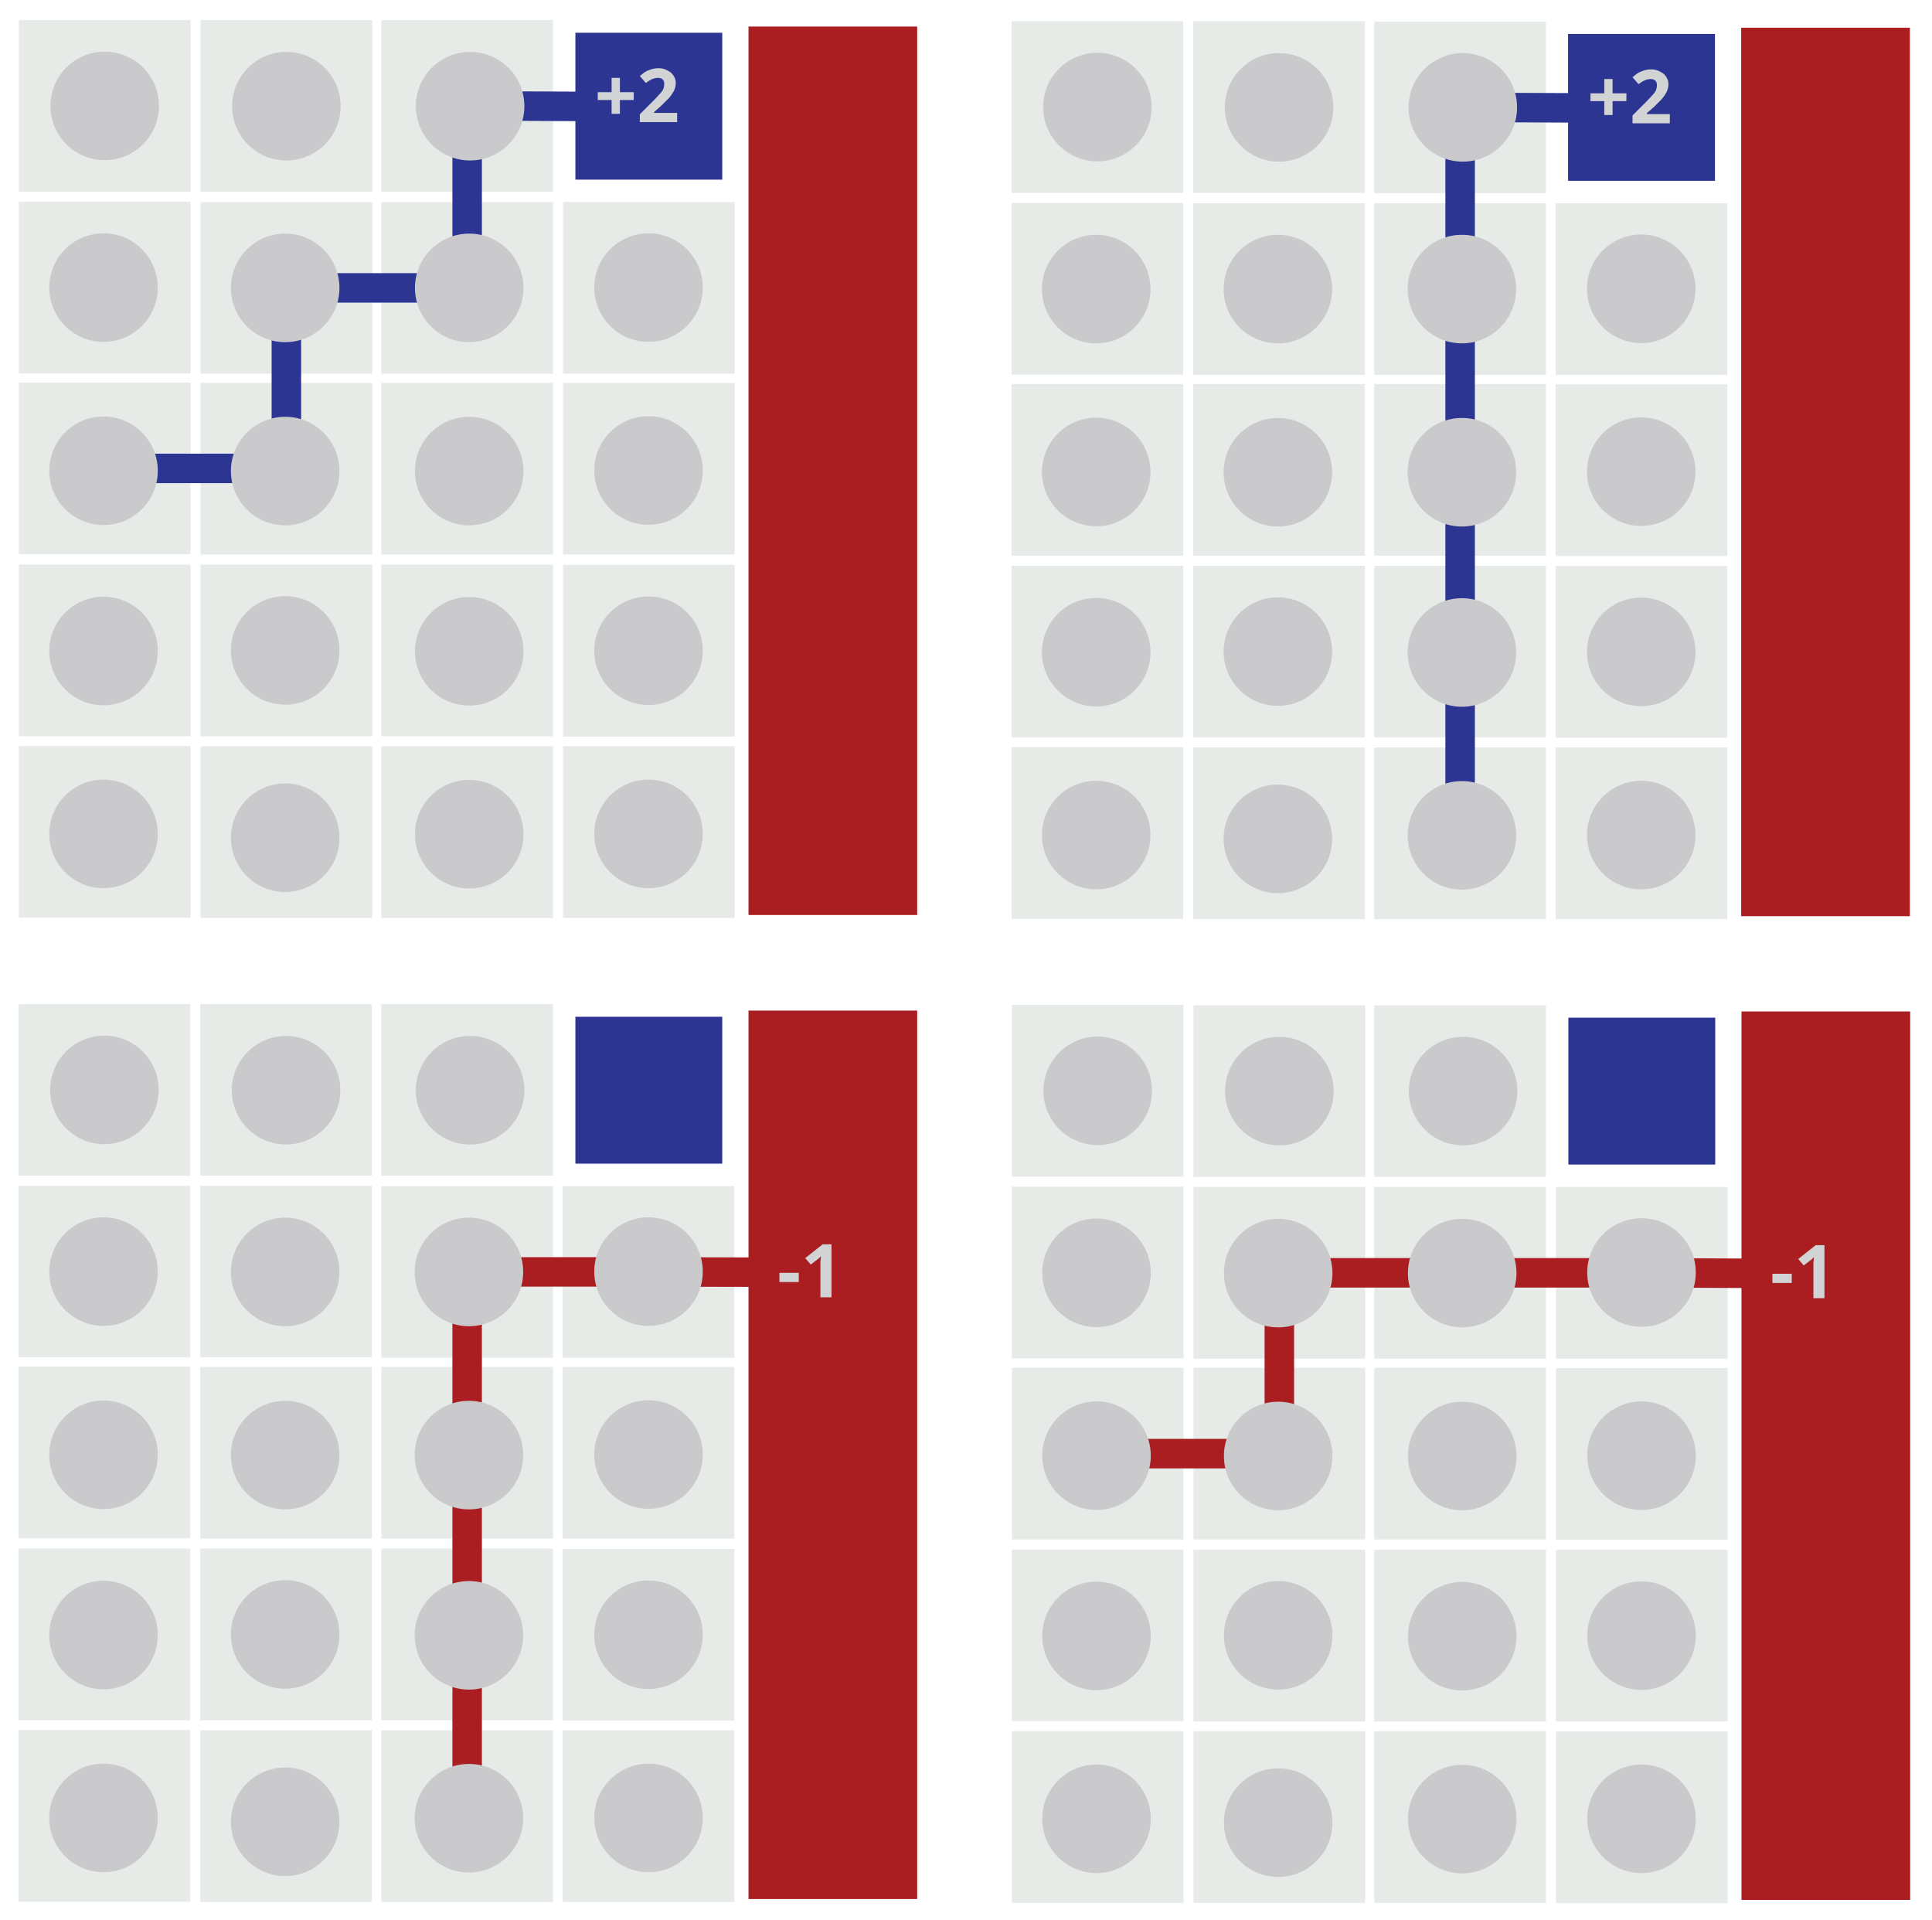
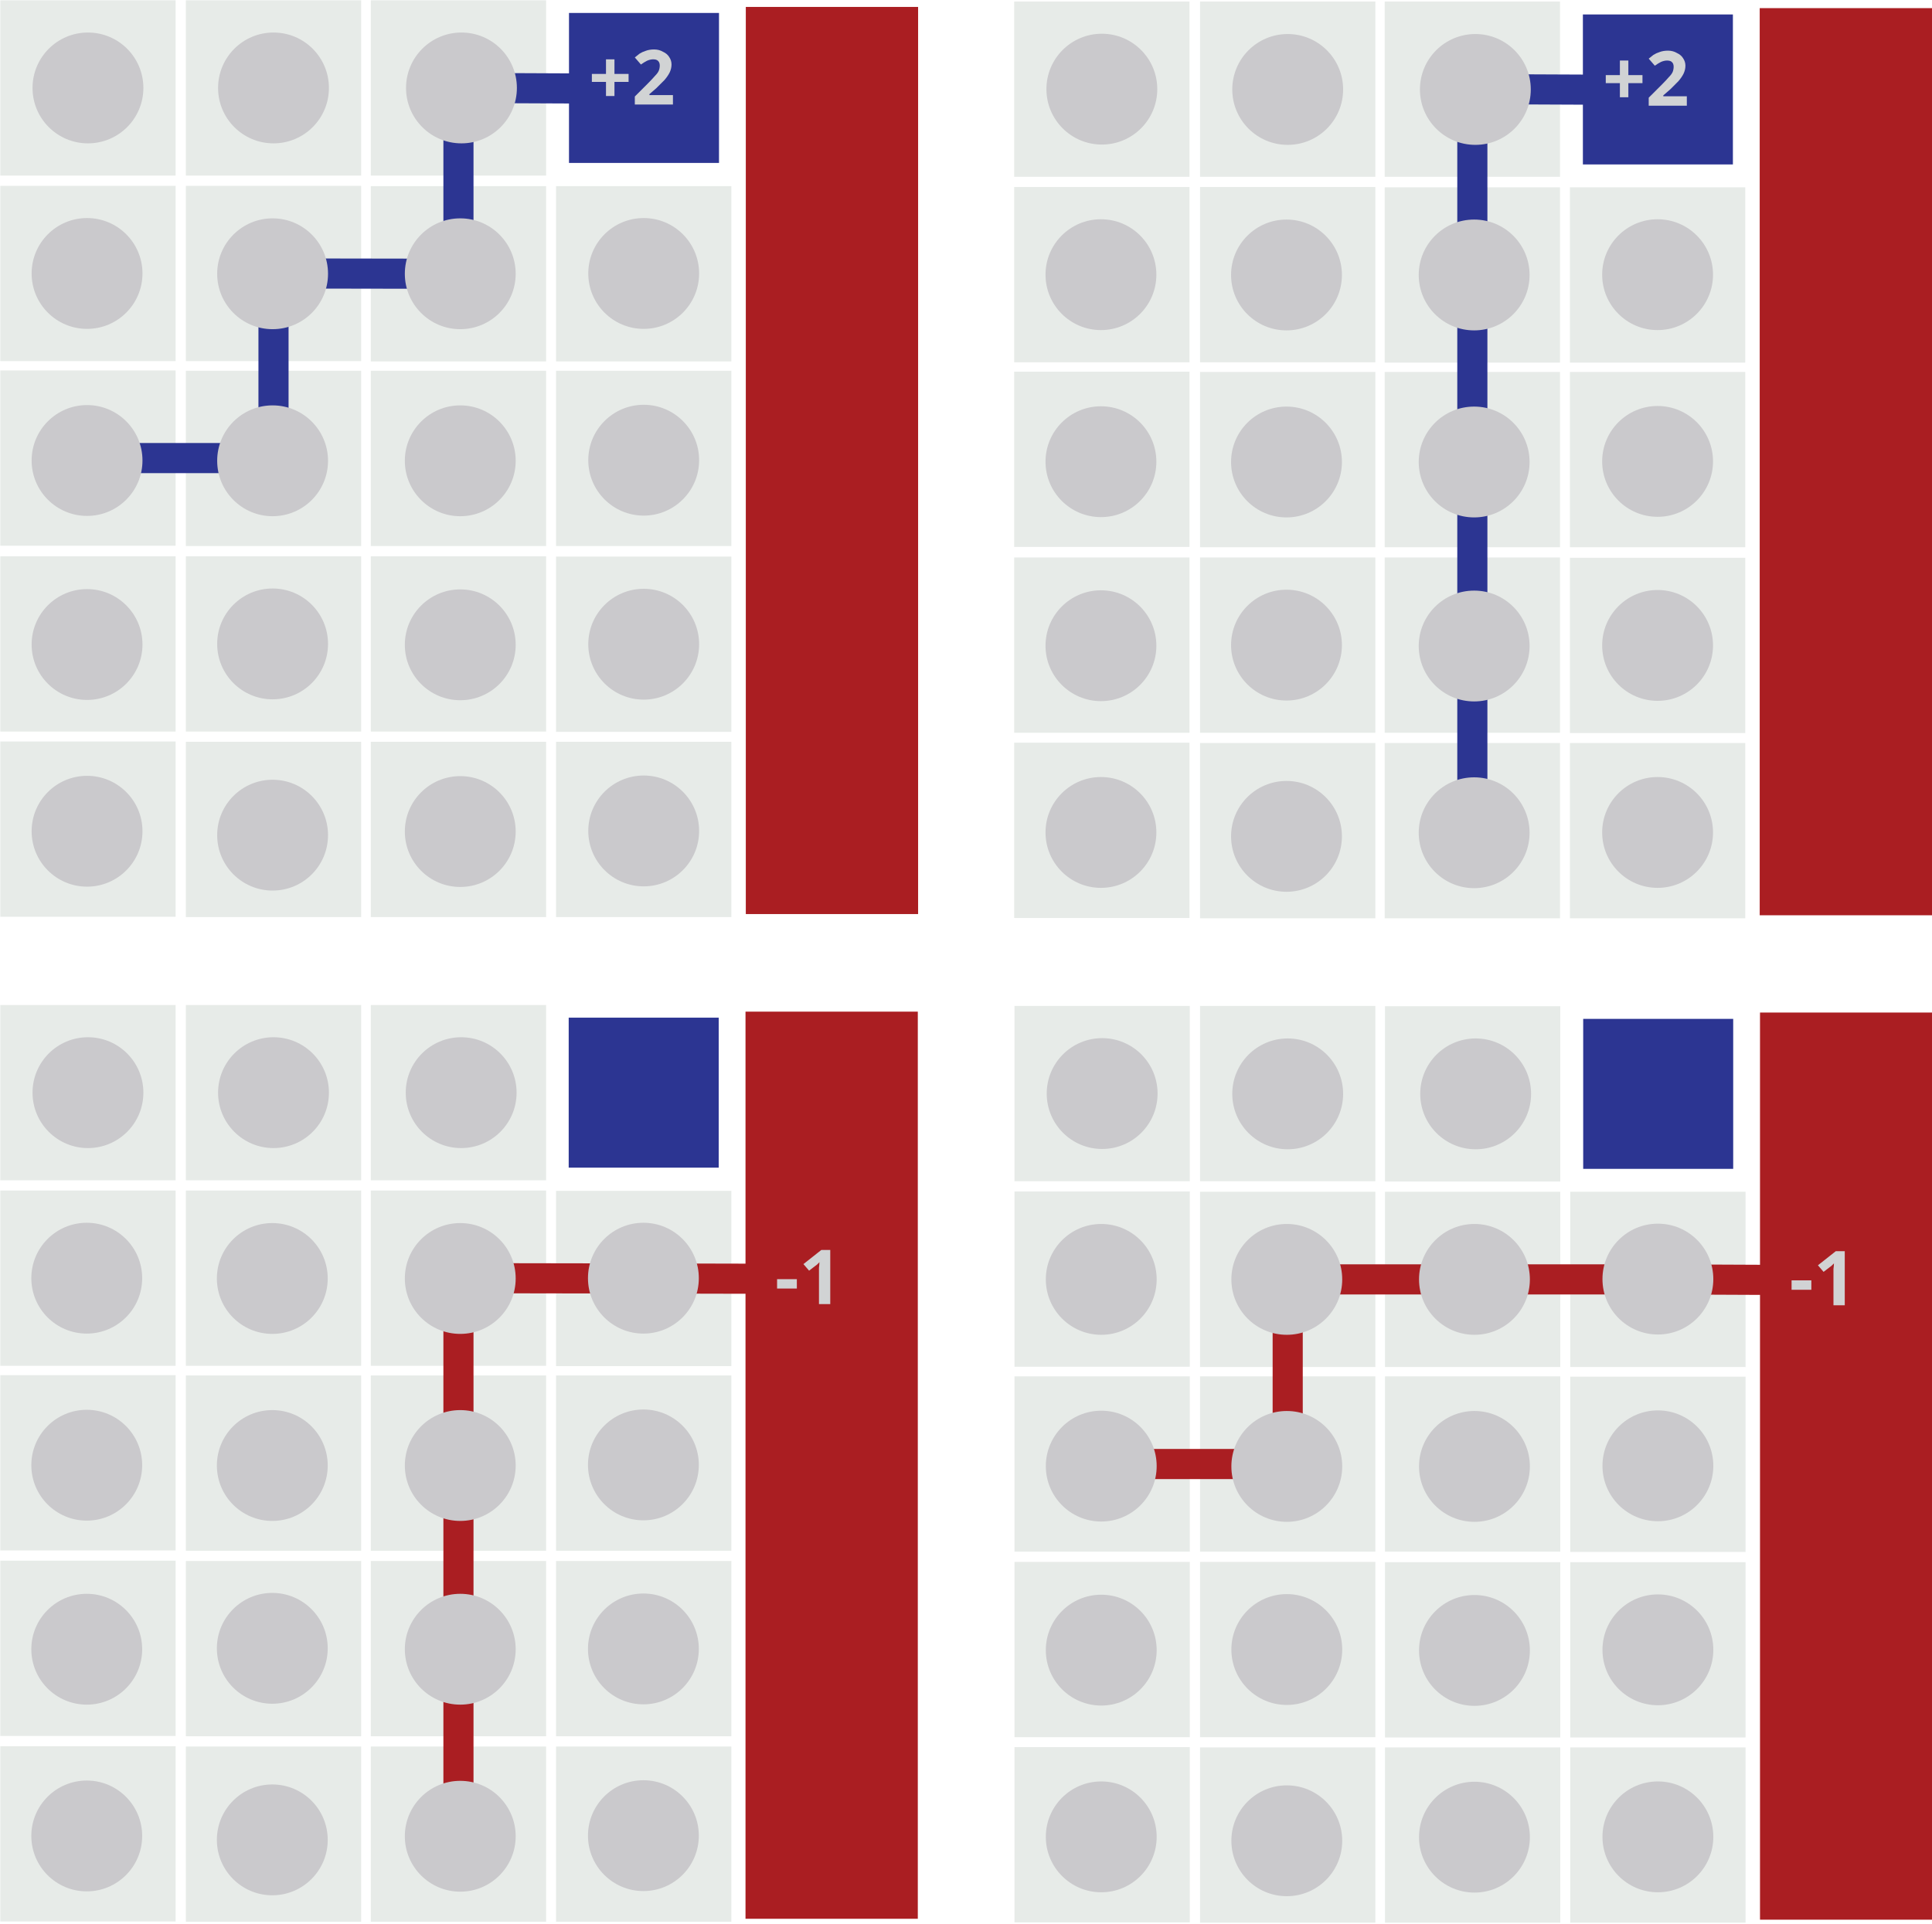
- <svg xmlns="http://www.w3.org/2000/svg" id="Layer_1" data-name="Layer 1" viewBox="0 0 65.51 65.08">
+ <svg xmlns="http://www.w3.org/2000/svg" id="Layer_1" data-name="Layer 1" viewBox="0 0 64.14 63.86">
  <defs>
    <style>.cls-1{fill:#2c3592;}.cls-2{fill:#e7ebe8;}.cls-3{fill:#cac9cc;}.cls-4{fill:#aa1e22;}.cls-5,.cls-7{fill:none;stroke-linecap:round;stroke-linejoin:round;}.cls-5{stroke:#2c3592;}.cls-6{font-size:2.52px;fill:#d1d3d4;font-family:MyriadPro-Semibold, Myriad Pro;font-weight:700;}.cls-7{stroke:#aa1e22;}</style>
  </defs>
-   <rect class="cls-1" x="19.51" y="1.11" width="4.98" height="4.98" />
-   <rect class="cls-2" x="0.64" y="0.68" width="5.82" height="5.82" />
-   <rect class="cls-2" x="6.8" y="0.68" width="5.82" height="5.82" />
-   <rect class="cls-2" x="12.93" y="0.68" width="5.82" height="5.82" />
-   <rect class="cls-2" x="0.64" y="6.84" width="5.82" height="5.82" />
-   <rect class="cls-2" x="6.8" y="6.85" width="5.82" height="5.82" />
-   <rect class="cls-2" x="12.93" y="6.85" width="5.82" height="5.82" />
-   <rect class="cls-2" x="19.09" y="6.85" width="5.82" height="5.82" />
-   <rect class="cls-2" x="0.64" y="12.97" width="5.82" height="5.82" />
-   <rect class="cls-2" x="6.8" y="12.98" width="5.82" height="5.82" />
-   <rect class="cls-2" x="12.93" y="12.98" width="5.82" height="5.82" />
-   <rect class="cls-2" x="19.09" y="12.98" width="5.82" height="5.82" />
-   <rect class="cls-2" x="0.64" y="19.14" width="5.82" height="5.82" />
-   <rect class="cls-2" x="6.8" y="19.14" width="5.82" height="5.82" />
-   <rect class="cls-2" x="12.93" y="19.14" width="5.82" height="5.82" />
-   <rect class="cls-2" x="19.09" y="19.15" width="5.82" height="5.82" />
-   <rect class="cls-2" x="0.64" y="25.29" width="5.82" height="5.82" />
-   <rect class="cls-2" x="6.8" y="25.3" width="5.82" height="5.82" />
-   <rect class="cls-2" x="12.93" y="25.3" width="5.82" height="5.82" />
-   <rect class="cls-2" x="19.09" y="25.3" width="5.82" height="5.82" />
-   <circle class="cls-3" cx="3.55" cy="3.59" r="1.84" />
-   <circle class="cls-3" cx="9.71" cy="3.6" r="1.84" />
-   <circle class="cls-3" cx="3.51" cy="9.75" r="1.84" />
-   <circle class="cls-3" cx="21.99" cy="15.95" r="1.84" />
-   <circle class="cls-3" cx="3.51" cy="22.07" r="1.84" />
-   <circle class="cls-3" cx="9.67" cy="22.05" r="1.84" />
-   <circle class="cls-3" cx="21.99" cy="22.06" r="1.84" />
-   <circle class="cls-3" cx="3.51" cy="28.27" r="1.84" />
-   <circle class="cls-3" cx="9.67" cy="28.4" r="1.84" />
-   <circle class="cls-3" cx="21.99" cy="28.27" r="1.84" />
-   <rect class="cls-4" x="25.38" y="0.9" width="5.72" height="30.12" />
-   <line class="cls-5" x1="3.55" y1="15.88" x2="9.71" y2="15.88" />
-   <line class="cls-5" x1="9.71" y1="9.76" x2="9.71" y2="15.89" />
-   <line class="cls-5" x1="15.84" y1="9.76" x2="9.71" y2="9.76" />
-   <line class="cls-5" x1="15.84" y1="3.59" x2="15.84" y2="9.76" />
-   <line class="cls-5" x1="20.41" y1="3.61" x2="15.84" y2="3.59" />
-   <text class="cls-6" transform="translate(20.16 4.14)">+2</text>
-   <circle class="cls-3" cx="15.94" cy="3.6" r="1.84" />
-   <circle class="cls-3" cx="9.67" cy="9.76" r="1.84" />
-   <circle class="cls-3" cx="15.91" cy="9.76" r="1.84" />
-   <circle class="cls-3" cx="21.99" cy="9.75" r="1.84" />
-   <circle class="cls-3" cx="3.51" cy="15.96" r="1.84" />
-   <circle class="cls-3" cx="9.67" cy="15.97" r="1.84" />
-   <circle class="cls-3" cx="15.91" cy="15.97" r="1.84" />
-   <circle class="cls-3" cx="15.91" cy="22.08" r="1.84" />
-   <circle class="cls-3" cx="15.91" cy="28.28" r="1.84" />
-   <rect class="cls-1" x="19.51" y="34.47" width="4.98" height="4.98" />
-   <rect class="cls-2" x="0.63" y="34.04" width="5.82" height="5.82" />
-   <rect class="cls-2" x="6.79" y="34.04" width="5.82" height="5.82" />
-   <rect class="cls-2" x="12.93" y="34.04" width="5.82" height="5.82" />
-   <rect class="cls-2" x="0.63" y="40.2" width="5.82" height="5.82" />
-   <rect class="cls-2" x="6.79" y="40.2" width="5.82" height="5.82" />
-   <rect class="cls-2" x="12.93" y="40.21" width="5.82" height="5.82" />
-   <rect class="cls-2" x="19.08" y="40.21" width="5.82" height="5.82" />
-   <rect class="cls-2" x="0.63" y="46.33" width="5.82" height="5.82" />
-   <rect class="cls-2" x="6.79" y="46.34" width="5.82" height="5.82" />
-   <rect class="cls-2" x="12.93" y="46.34" width="5.82" height="5.82" />
-   <rect class="cls-2" x="19.08" y="46.34" width="5.82" height="5.82" />
-   <rect class="cls-2" x="0.63" y="52.5" width="5.82" height="5.82" />
-   <rect class="cls-2" x="6.79" y="52.5" width="5.82" height="5.82" />
-   <rect class="cls-2" x="12.93" y="52.5" width="5.82" height="5.82" />
-   <rect class="cls-2" x="19.08" y="52.51" width="5.82" height="5.82" />
-   <rect class="cls-2" x="0.63" y="58.65" width="5.82" height="5.82" />
-   <rect class="cls-2" x="6.79" y="58.66" width="5.82" height="5.82" />
-   <rect class="cls-2" x="12.93" y="58.66" width="5.82" height="5.82" />
-   <rect class="cls-2" x="19.08" y="58.66" width="5.82" height="5.82" />
-   <circle class="cls-3" cx="3.54" cy="36.95" r="1.84" />
-   <circle class="cls-3" cx="9.7" cy="36.96" r="1.84" />
-   <circle class="cls-3" cx="3.51" cy="43.11" r="1.84" />
-   <circle class="cls-3" cx="21.99" cy="49.31" r="1.84" />
-   <circle class="cls-3" cx="3.51" cy="55.43" r="1.84" />
-   <circle class="cls-3" cx="9.67" cy="55.41" r="1.84" />
-   <circle class="cls-3" cx="21.99" cy="55.42" r="1.84" />
-   <circle class="cls-3" cx="3.51" cy="61.63" r="1.84" />
-   <circle class="cls-3" cx="9.67" cy="61.76" r="1.84" />
-   <circle class="cls-3" cx="21.99" cy="61.63" r="1.84" />
-   <rect class="cls-4" x="25.38" y="34.26" width="5.72" height="30.12" />
-   <line class="cls-7" x1="15.84" y1="61.57" x2="15.84" y2="55.41" />
-   <line class="cls-7" x1="15.84" y1="49.25" x2="15.84" y2="55.41" />
-   <line class="cls-7" x1="15.84" y1="43.12" x2="15.84" y2="49.25" />
-   <line class="cls-7" x1="21.99" y1="43.12" x2="15.84" y2="43.12" />
-   <line class="cls-7" x1="26.49" y1="43.13" x2="21.99" y2="43.12" />
-   <text class="cls-6" transform="translate(26.35 43.98)">-1</text>
-   <circle class="cls-3" cx="15.94" cy="36.96" r="1.84" />
-   <circle class="cls-3" cx="9.67" cy="43.12" r="1.84" />
-   <circle class="cls-3" cx="15.9" cy="43.12" r="1.84" />
-   <circle class="cls-3" cx="21.99" cy="43.11" r="1.84" />
-   <circle class="cls-3" cx="3.51" cy="49.32" r="1.84" />
-   <circle class="cls-3" cx="9.67" cy="49.33" r="1.84" />
-   <circle class="cls-3" cx="15.9" cy="49.33" r="1.84" />
-   <circle class="cls-3" cx="15.9" cy="55.44" r="1.84" />
-   <circle class="cls-3" cx="15.9" cy="61.64" r="1.84" />
-   <rect class="cls-1" x="53.17" y="1.15" width="4.98" height="4.98" />
-   <rect class="cls-2" x="34.3" y="0.72" width="5.82" height="5.82" />
-   <rect class="cls-2" x="40.46" y="0.72" width="5.82" height="5.82" />
-   <rect class="cls-2" x="46.6" y="0.73" width="5.82" height="5.82" />
-   <rect class="cls-2" x="34.3" y="6.88" width="5.82" height="5.82" />
-   <rect class="cls-2" x="40.46" y="6.89" width="5.82" height="5.82" />
-   <rect class="cls-2" x="46.6" y="6.89" width="5.82" height="5.82" />
-   <rect class="cls-2" x="52.75" y="6.89" width="5.82" height="5.82" />
-   <rect class="cls-2" x="34.3" y="13.02" width="5.82" height="5.82" />
-   <rect class="cls-2" x="40.46" y="13.02" width="5.82" height="5.82" />
-   <rect class="cls-2" x="46.6" y="13.02" width="5.82" height="5.82" />
-   <rect class="cls-2" x="52.75" y="13.03" width="5.82" height="5.82" />
-   <rect class="cls-2" x="34.3" y="19.18" width="5.82" height="5.82" />
-   <rect class="cls-2" x="40.46" y="19.18" width="5.82" height="5.82" />
-   <rect class="cls-2" x="46.6" y="19.18" width="5.82" height="5.82" />
-   <rect class="cls-2" x="52.75" y="19.19" width="5.82" height="5.82" />
-   <rect class="cls-2" x="34.3" y="25.33" width="5.82" height="5.82" />
-   <rect class="cls-2" x="40.46" y="25.34" width="5.82" height="5.82" />
-   <rect class="cls-2" x="46.6" y="25.34" width="5.82" height="5.82" />
-   <rect class="cls-2" x="52.75" y="25.34" width="5.82" height="5.82" />
-   <circle class="cls-3" cx="37.21" cy="3.63" r="1.84" />
-   <circle class="cls-3" cx="43.37" cy="3.64" r="1.84" />
-   <circle class="cls-3" cx="37.17" cy="9.8" r="1.84" />
-   <circle class="cls-3" cx="55.65" cy="15.99" r="1.84" />
-   <circle class="cls-3" cx="37.17" cy="22.11" r="1.84" />
-   <circle class="cls-3" cx="43.33" cy="22.09" r="1.84" />
-   <circle class="cls-3" cx="55.65" cy="22.1" r="1.84" />
-   <circle class="cls-3" cx="37.17" cy="28.31" r="1.84" />
-   <circle class="cls-3" cx="43.33" cy="28.44" r="1.84" />
-   <circle class="cls-3" cx="55.65" cy="28.31" r="1.84" />
-   <rect class="cls-4" x="59.04" y="0.94" width="5.72" height="30.12" />
-   <line class="cls-5" x1="49.51" y1="3.64" x2="49.51" y2="9.8" />
-   <line class="cls-5" x1="54.07" y1="3.66" x2="49.51" y2="3.64" />
-   <line class="cls-5" x1="49.51" y1="28.25" x2="49.51" y2="22.09" />
-   <line class="cls-5" x1="49.51" y1="15.93" x2="49.51" y2="22.09" />
-   <line class="cls-5" x1="49.51" y1="9.8" x2="49.51" y2="15.93" />
-   <text class="cls-6" transform="translate(53.82 4.18)">+2</text>
-   <circle class="cls-3" cx="49.6" cy="3.64" r="1.84" />
-   <circle class="cls-3" cx="43.33" cy="9.8" r="1.84" />
-   <circle class="cls-3" cx="49.57" cy="9.8" r="1.84" />
-   <circle class="cls-3" cx="55.65" cy="9.79" r="1.84" />
-   <circle class="cls-3" cx="37.17" cy="16" r="1.84" />
-   <circle class="cls-3" cx="43.33" cy="16.01" r="1.84" />
-   <circle class="cls-3" cx="49.57" cy="16.01" r="1.84" />
-   <circle class="cls-3" cx="49.57" cy="22.12" r="1.84" />
-   <circle class="cls-3" cx="49.57" cy="28.32" r="1.84" />
-   <rect class="cls-1" x="53.18" y="34.5" width="4.98" height="4.98" />
-   <rect class="cls-2" x="34.31" y="34.07" width="5.82" height="5.82" />
-   <rect class="cls-2" x="40.47" y="34.08" width="5.82" height="5.82" />
-   <rect class="cls-2" x="46.6" y="34.08" width="5.82" height="5.82" />
-   <rect class="cls-2" x="34.31" y="40.23" width="5.82" height="5.82" />
-   <rect class="cls-2" x="40.47" y="40.24" width="5.82" height="5.82" />
-   <rect class="cls-2" x="46.6" y="40.24" width="5.82" height="5.82" />
-   <rect class="cls-2" x="52.76" y="40.24" width="5.82" height="5.82" />
-   <rect class="cls-2" x="34.31" y="46.37" width="5.82" height="5.82" />
-   <rect class="cls-2" x="40.47" y="46.37" width="5.82" height="5.82" />
-   <rect class="cls-2" x="46.6" y="46.37" width="5.82" height="5.82" />
-   <rect class="cls-2" x="52.76" y="46.38" width="5.82" height="5.82" />
-   <rect class="cls-2" x="34.31" y="52.53" width="5.82" height="5.82" />
-   <rect class="cls-2" x="40.47" y="52.54" width="5.82" height="5.82" />
-   <rect class="cls-2" x="46.6" y="52.54" width="5.82" height="5.82" />
-   <rect class="cls-2" x="52.76" y="52.54" width="5.82" height="5.82" />
-   <rect class="cls-2" x="34.31" y="58.69" width="5.82" height="5.82" />
-   <rect class="cls-2" x="40.47" y="58.69" width="5.82" height="5.82" />
-   <rect class="cls-2" x="46.6" y="58.69" width="5.82" height="5.82" />
-   <rect class="cls-2" x="52.76" y="58.7" width="5.82" height="5.82" />
-   <circle class="cls-3" cx="37.22" cy="36.98" r="1.84" />
-   <circle class="cls-3" cx="43.38" cy="36.99" r="1.84" />
-   <circle class="cls-3" cx="37.18" cy="43.15" r="1.84" />
-   <circle class="cls-3" cx="55.66" cy="49.35" r="1.84" />
-   <circle class="cls-3" cx="37.18" cy="55.46" r="1.84" />
-   <circle class="cls-3" cx="43.34" cy="55.44" r="1.84" />
-   <circle class="cls-3" cx="55.66" cy="55.45" r="1.84" />
-   <circle class="cls-3" cx="37.18" cy="61.66" r="1.84" />
-   <circle class="cls-3" cx="43.34" cy="61.79" r="1.84" />
-   <circle class="cls-3" cx="55.66" cy="61.66" r="1.84" />
-   <rect class="cls-4" x="59.05" y="34.29" width="5.72" height="30.12" />
-   <line class="cls-7" x1="37.22" y1="49.28" x2="43.38" y2="49.28" />
-   <line class="cls-7" x1="43.38" y1="43.15" x2="43.38" y2="49.28" />
-   <line class="cls-7" x1="49.51" y1="43.15" x2="43.38" y2="43.15" />
-   <line class="cls-7" x1="55.67" y1="43.15" x2="49.51" y2="43.15" />
-   <line class="cls-7" x1="60.17" y1="43.17" x2="55.67" y2="43.15" />
-   <text class="cls-6" transform="translate(60.02 44.01)">-1</text>
-   <circle class="cls-3" cx="49.61" cy="36.99" r="1.84" />
-   <circle class="cls-3" cx="43.34" cy="43.16" r="1.84" />
-   <circle class="cls-3" cx="49.58" cy="43.16" r="1.84" />
-   <circle class="cls-3" cx="55.66" cy="43.14" r="1.84" />
-   <circle class="cls-3" cx="37.18" cy="49.35" r="1.84" />
-   <circle class="cls-3" cx="43.34" cy="49.36" r="1.84" />
-   <circle class="cls-3" cx="49.58" cy="49.36" r="1.84" />
-   <circle class="cls-3" cx="49.58" cy="55.47" r="1.84" />
-   <circle class="cls-3" cx="49.58" cy="61.67" r="1.84" />
+   <rect class="cls-1" x="18.89" y="0.43" width="4.98" height="4.98" />
+   <rect class="cls-2" x="0.01" y="0.01" width="5.82" height="5.82" />
+   <rect class="cls-2" x="6.17" y="0.01" width="5.82" height="5.82" />
+   <rect class="cls-2" x="12.31" y="0.01" width="5.82" height="5.82" />
+   <rect class="cls-2" x="0.01" y="6.17" width="5.82" height="5.82" />
+   <rect class="cls-2" x="6.17" y="6.17" width="5.82" height="5.82" />
+   <rect class="cls-2" x="12.31" y="6.18" width="5.82" height="5.82" />
+   <rect class="cls-2" x="18.46" y="6.18" width="5.82" height="5.82" />
+   <rect class="cls-2" x="0.01" y="12.3" width="5.82" height="5.82" />
+   <rect class="cls-2" x="6.17" y="12.31" width="5.82" height="5.82" />
+   <rect class="cls-2" x="12.31" y="12.31" width="5.82" height="5.82" />
+   <rect class="cls-2" x="18.46" y="12.31" width="5.82" height="5.82" />
+   <rect class="cls-2" x="0.01" y="18.47" width="5.82" height="5.82" />
+   <rect class="cls-2" x="6.17" y="18.47" width="5.82" height="5.82" />
+   <rect class="cls-2" x="12.31" y="18.47" width="5.82" height="5.82" />
+   <rect class="cls-2" x="18.46" y="18.48" width="5.82" height="5.82" />
+   <rect class="cls-2" x="0.01" y="24.62" width="5.82" height="5.82" />
+   <rect class="cls-2" x="6.17" y="24.63" width="5.82" height="5.82" />
+   <rect class="cls-2" x="12.31" y="24.63" width="5.82" height="5.82" />
+   <rect class="cls-2" x="18.46" y="24.63" width="5.82" height="5.82" />
+   <circle class="cls-3" cx="2.92" cy="2.92" r="1.84" />
+   <circle class="cls-3" cx="9.08" cy="2.92" r="1.84" />
+   <circle class="cls-3" cx="2.89" cy="9.08" r="1.84" />
+   <circle class="cls-3" cx="21.37" cy="15.28" r="1.84" />
+   <circle class="cls-3" cx="2.89" cy="21.4" r="1.84" />
+   <circle class="cls-3" cx="9.05" cy="21.38" r="1.84" />
+   <circle class="cls-3" cx="21.37" cy="21.39" r="1.84" />
+   <circle class="cls-3" cx="2.89" cy="27.6" r="1.84" />
+   <circle class="cls-3" cx="9.05" cy="27.73" r="1.84" />
+   <circle class="cls-3" cx="21.37" cy="27.59" r="1.84" />
+   <rect class="cls-4" x="24.76" y="0.23" width="5.72" height="30.12" />
+   <line class="cls-5" x1="2.92" y1="15.21" x2="9.08" y2="15.21" />
+   <line class="cls-5" x1="9.08" y1="9.08" x2="9.08" y2="15.22" />
+   <line class="cls-5" x1="15.22" y1="9.09" x2="9.08" y2="9.08" />
+   <line class="cls-5" x1="15.22" y1="2.92" x2="15.22" y2="9.09" />
+   <line class="cls-5" x1="19.79" y1="2.94" x2="15.22" y2="2.92" />
+   <text class="cls-6" transform="translate(19.54 3.47)">+2</text>
+   <circle class="cls-3" cx="15.32" cy="2.92" r="1.84" />
+   <circle class="cls-3" cx="9.05" cy="9.09" r="1.84" />
+   <circle class="cls-3" cx="15.28" cy="9.09" r="1.84" />
+   <circle class="cls-3" cx="21.37" cy="9.08" r="1.84" />
+   <circle class="cls-3" cx="2.89" cy="15.29" r="1.84" />
+   <circle class="cls-3" cx="9.05" cy="15.3" r="1.84" />
+   <circle class="cls-3" cx="15.28" cy="15.3" r="1.84" />
+   <circle class="cls-3" cx="15.28" cy="21.41" r="1.84" />
+   <circle class="cls-3" cx="15.28" cy="27.61" r="1.84" />
+   <rect class="cls-1" x="18.88" y="33.79" width="4.98" height="4.98" />
+   <rect class="cls-2" x="0.01" y="33.37" width="5.82" height="5.82" />
+   <rect class="cls-2" x="6.17" y="33.37" width="5.82" height="5.82" />
+   <rect class="cls-2" x="12.31" y="33.37" width="5.82" height="5.82" />
+   <rect class="cls-2" x="0.01" y="39.53" width="5.82" height="5.82" />
+   <rect class="cls-2" x="6.17" y="39.53" width="5.82" height="5.82" />
+   <rect class="cls-2" x="12.31" y="39.53" width="5.82" height="5.82" />
+   <rect class="cls-2" x="18.46" y="39.54" width="5.82" height="5.82" />
+   <rect class="cls-2" x="0.01" y="45.66" width="5.82" height="5.82" />
+   <rect class="cls-2" x="6.17" y="45.67" width="5.82" height="5.82" />
+   <rect class="cls-2" x="12.31" y="45.67" width="5.82" height="5.82" />
+   <rect class="cls-2" x="18.46" y="45.67" width="5.82" height="5.82" />
+   <rect class="cls-2" x="0.01" y="51.82" width="5.82" height="5.82" />
+   <rect class="cls-2" x="6.17" y="51.83" width="5.82" height="5.82" />
+   <rect class="cls-2" x="12.31" y="51.83" width="5.82" height="5.82" />
+   <rect class="cls-2" x="18.46" y="51.83" width="5.82" height="5.82" />
+   <rect class="cls-2" x="0.01" y="57.98" width="5.82" height="5.82" />
+   <rect class="cls-2" x="6.17" y="57.99" width="5.82" height="5.82" />
+   <rect class="cls-2" x="12.31" y="57.99" width="5.82" height="5.82" />
+   <rect class="cls-2" x="18.46" y="57.99" width="5.82" height="5.82" />
+   <circle class="cls-3" cx="2.92" cy="36.28" r="1.84" />
+   <circle class="cls-3" cx="9.08" cy="36.28" r="1.84" />
+   <circle class="cls-3" cx="2.88" cy="42.44" r="1.84" />
+   <circle class="cls-3" cx="21.36" cy="48.64" r="1.84" />
+   <circle class="cls-3" cx="2.88" cy="54.76" r="1.84" />
+   <circle class="cls-3" cx="9.04" cy="54.73" r="1.84" />
+   <circle class="cls-3" cx="21.36" cy="54.75" r="1.84" />
+   <circle class="cls-3" cx="2.88" cy="60.96" r="1.84" />
+   <circle class="cls-3" cx="9.04" cy="61.09" r="1.84" />
+   <circle class="cls-3" cx="21.36" cy="60.95" r="1.84" />
+   <rect class="cls-4" x="24.75" y="33.59" width="5.72" height="30.12" />
+   <line class="cls-7" x1="15.22" y1="60.9" x2="15.22" y2="54.74" />
+   <line class="cls-7" x1="15.22" y1="48.58" x2="15.22" y2="54.74" />
+   <line class="cls-7" x1="15.22" y1="42.44" x2="15.22" y2="48.58" />
+   <line class="cls-7" x1="21.37" y1="42.45" x2="15.22" y2="42.44" />
+   <line class="cls-7" x1="25.87" y1="42.46" x2="21.37" y2="42.45" />
+   <text class="cls-6" transform="translate(25.72 43.3)">-1</text>
+   <circle class="cls-3" cx="15.31" cy="36.28" r="1.84" />
+   <circle class="cls-3" cx="9.04" cy="42.45" r="1.84" />
+   <circle class="cls-3" cx="15.28" cy="42.45" r="1.84" />
+   <circle class="cls-3" cx="21.36" cy="42.44" r="1.84" />
+   <circle class="cls-3" cx="2.88" cy="48.65" r="1.84" />
+   <circle class="cls-3" cx="9.04" cy="48.66" r="1.84" />
+   <circle class="cls-3" cx="15.28" cy="48.66" r="1.84" />
+   <circle class="cls-3" cx="15.28" cy="54.76" r="1.84" />
+   <circle class="cls-3" cx="15.28" cy="60.97" r="1.84" />
+   <rect class="cls-1" x="52.55" y="0.48" width="4.98" height="4.98" />
+   <rect class="cls-2" x="33.67" y="0.05" width="5.82" height="5.82" />
+   <rect class="cls-2" x="39.84" y="0.05" width="5.82" height="5.82" />
+   <rect class="cls-2" x="45.97" y="0.05" width="5.82" height="5.82" />
+   <rect class="cls-2" x="33.67" y="6.21" width="5.82" height="5.82" />
+   <rect class="cls-2" x="39.84" y="6.21" width="5.82" height="5.82" />
+   <rect class="cls-2" x="45.97" y="6.22" width="5.82" height="5.82" />
+   <rect class="cls-2" x="52.12" y="6.22" width="5.82" height="5.82" />
+   <rect class="cls-2" x="33.67" y="12.34" width="5.82" height="5.82" />
+   <rect class="cls-2" x="39.84" y="12.35" width="5.82" height="5.82" />
+   <rect class="cls-2" x="45.97" y="12.35" width="5.82" height="5.82" />
+   <rect class="cls-2" x="52.12" y="12.35" width="5.82" height="5.82" />
+   <rect class="cls-2" x="33.67" y="18.51" width="5.82" height="5.82" />
+   <rect class="cls-2" x="39.84" y="18.51" width="5.82" height="5.82" />
+   <rect class="cls-2" x="45.97" y="18.51" width="5.82" height="5.82" />
+   <rect class="cls-2" x="52.12" y="18.52" width="5.82" height="5.82" />
+   <rect class="cls-2" x="33.67" y="24.66" width="5.82" height="5.82" />
+   <rect class="cls-2" x="39.84" y="24.67" width="5.82" height="5.82" />
+   <rect class="cls-2" x="45.97" y="24.67" width="5.82" height="5.82" />
+   <rect class="cls-2" x="52.12" y="24.67" width="5.82" height="5.82" />
+   <circle class="cls-3" cx="36.58" cy="2.96" r="1.84" />
+   <circle class="cls-3" cx="42.75" cy="2.97" r="1.84" />
+   <circle class="cls-3" cx="36.55" cy="9.12" r="1.84" />
+   <circle class="cls-3" cx="55.03" cy="15.32" r="1.84" />
+   <circle class="cls-3" cx="36.55" cy="21.44" r="1.84" />
+   <circle class="cls-3" cx="42.71" cy="21.42" r="1.84" />
+   <circle class="cls-3" cx="55.03" cy="21.43" r="1.84" />
+   <circle class="cls-3" cx="36.55" cy="27.64" r="1.84" />
+   <circle class="cls-3" cx="42.71" cy="27.77" r="1.84" />
+   <circle class="cls-3" cx="55.03" cy="27.64" r="1.84" />
+   <rect class="cls-4" x="58.42" y="0.27" width="5.72" height="30.12" />
+   <line class="cls-5" x1="48.88" y1="2.96" x2="48.88" y2="9.13" />
+   <line class="cls-5" x1="53.45" y1="2.98" x2="48.88" y2="2.96" />
+   <line class="cls-5" x1="48.88" y1="27.58" x2="48.88" y2="21.42" />
+   <line class="cls-5" x1="48.88" y1="15.26" x2="48.88" y2="21.42" />
+   <line class="cls-5" x1="48.88" y1="9.13" x2="48.88" y2="15.26" />
+   <text class="cls-6" transform="translate(53.2 3.51)">+2</text>
+   <circle class="cls-3" cx="48.98" cy="2.97" r="1.84" />
+   <circle class="cls-3" cx="42.71" cy="9.13" r="1.84" />
+   <circle class="cls-3" cx="48.94" cy="9.13" r="1.84" />
+   <circle class="cls-3" cx="55.03" cy="9.12" r="1.84" />
+   <circle class="cls-3" cx="36.55" cy="15.33" r="1.84" />
+   <circle class="cls-3" cx="42.71" cy="15.34" r="1.84" />
+   <circle class="cls-3" cx="48.94" cy="15.34" r="1.84" />
+   <circle class="cls-3" cx="48.94" cy="21.45" r="1.84" />
+   <circle class="cls-3" cx="48.94" cy="27.65" r="1.84" />
+   <rect class="cls-1" x="52.56" y="33.83" width="4.98" height="4.98" />
+   <rect class="cls-2" x="33.68" y="33.4" width="5.82" height="5.82" />
+   <rect class="cls-2" x="39.84" y="33.4" width="5.82" height="5.82" />
+   <rect class="cls-2" x="45.98" y="33.41" width="5.82" height="5.82" />
+   <rect class="cls-2" x="33.68" y="39.56" width="5.82" height="5.82" />
+   <rect class="cls-2" x="39.84" y="39.57" width="5.82" height="5.82" />
+   <rect class="cls-2" x="45.98" y="39.57" width="5.82" height="5.82" />
+   <rect class="cls-2" x="52.13" y="39.57" width="5.82" height="5.82" />
+   <rect class="cls-2" x="33.68" y="45.7" width="5.82" height="5.82" />
+   <rect class="cls-2" x="39.84" y="45.7" width="5.82" height="5.82" />
+   <rect class="cls-2" x="45.98" y="45.7" width="5.82" height="5.82" />
+   <rect class="cls-2" x="52.13" y="45.71" width="5.82" height="5.82" />
+   <rect class="cls-2" x="33.68" y="51.86" width="5.82" height="5.82" />
+   <rect class="cls-2" x="39.84" y="51.86" width="5.82" height="5.82" />
+   <rect class="cls-2" x="45.98" y="51.87" width="5.82" height="5.82" />
+   <rect class="cls-2" x="52.13" y="51.87" width="5.82" height="5.82" />
+   <rect class="cls-2" x="33.68" y="58.01" width="5.82" height="5.82" />
+   <rect class="cls-2" x="39.84" y="58.02" width="5.82" height="5.82" />
+   <rect class="cls-2" x="45.98" y="58.02" width="5.82" height="5.82" />
+   <rect class="cls-2" x="52.13" y="58.02" width="5.82" height="5.82" />
+   <circle class="cls-3" cx="36.59" cy="36.31" r="1.84" />
+   <circle class="cls-3" cx="42.75" cy="36.32" r="1.84" />
+   <circle class="cls-3" cx="36.56" cy="42.48" r="1.84" />
+   <circle class="cls-3" cx="55.04" cy="48.67" r="1.84" />
+   <circle class="cls-3" cx="36.56" cy="54.79" r="1.84" />
+   <circle class="cls-3" cx="42.72" cy="54.77" r="1.84" />
+   <circle class="cls-3" cx="55.04" cy="54.78" r="1.84" />
+   <circle class="cls-3" cx="36.56" cy="60.99" r="1.84" />
+   <circle class="cls-3" cx="42.72" cy="61.12" r="1.84" />
+   <circle class="cls-3" cx="55.04" cy="60.99" r="1.84" />
+   <rect class="cls-4" x="58.43" y="33.62" width="5.72" height="30.12" />
+   <line class="cls-7" x1="36.59" y1="48.61" x2="42.75" y2="48.61" />
+   <line class="cls-7" x1="42.75" y1="42.48" x2="42.75" y2="48.61" />
+   <line class="cls-7" x1="48.89" y1="42.48" x2="42.75" y2="42.48" />
+   <line class="cls-7" x1="55.04" y1="42.48" x2="48.89" y2="42.48" />
+   <line class="cls-7" x1="59.54" y1="42.5" x2="55.04" y2="42.48" />
+   <text class="cls-6" transform="translate(59.4 43.34)">-1</text>
+   <circle class="cls-3" cx="48.99" cy="36.32" r="1.84" />
+   <circle class="cls-3" cx="42.72" cy="42.48" r="1.84" />
+   <circle class="cls-3" cx="48.95" cy="42.48" r="1.84" />
+   <circle class="cls-3" cx="55.04" cy="42.47" r="1.84" />
+   <circle class="cls-3" cx="36.56" cy="48.68" r="1.84" />
+   <circle class="cls-3" cx="42.72" cy="48.69" r="1.84" />
+   <circle class="cls-3" cx="48.95" cy="48.69" r="1.84" />
+   <circle class="cls-3" cx="48.95" cy="54.8" r="1.84" />
+   <circle class="cls-3" cx="48.95" cy="61" r="1.84" />
</svg>
